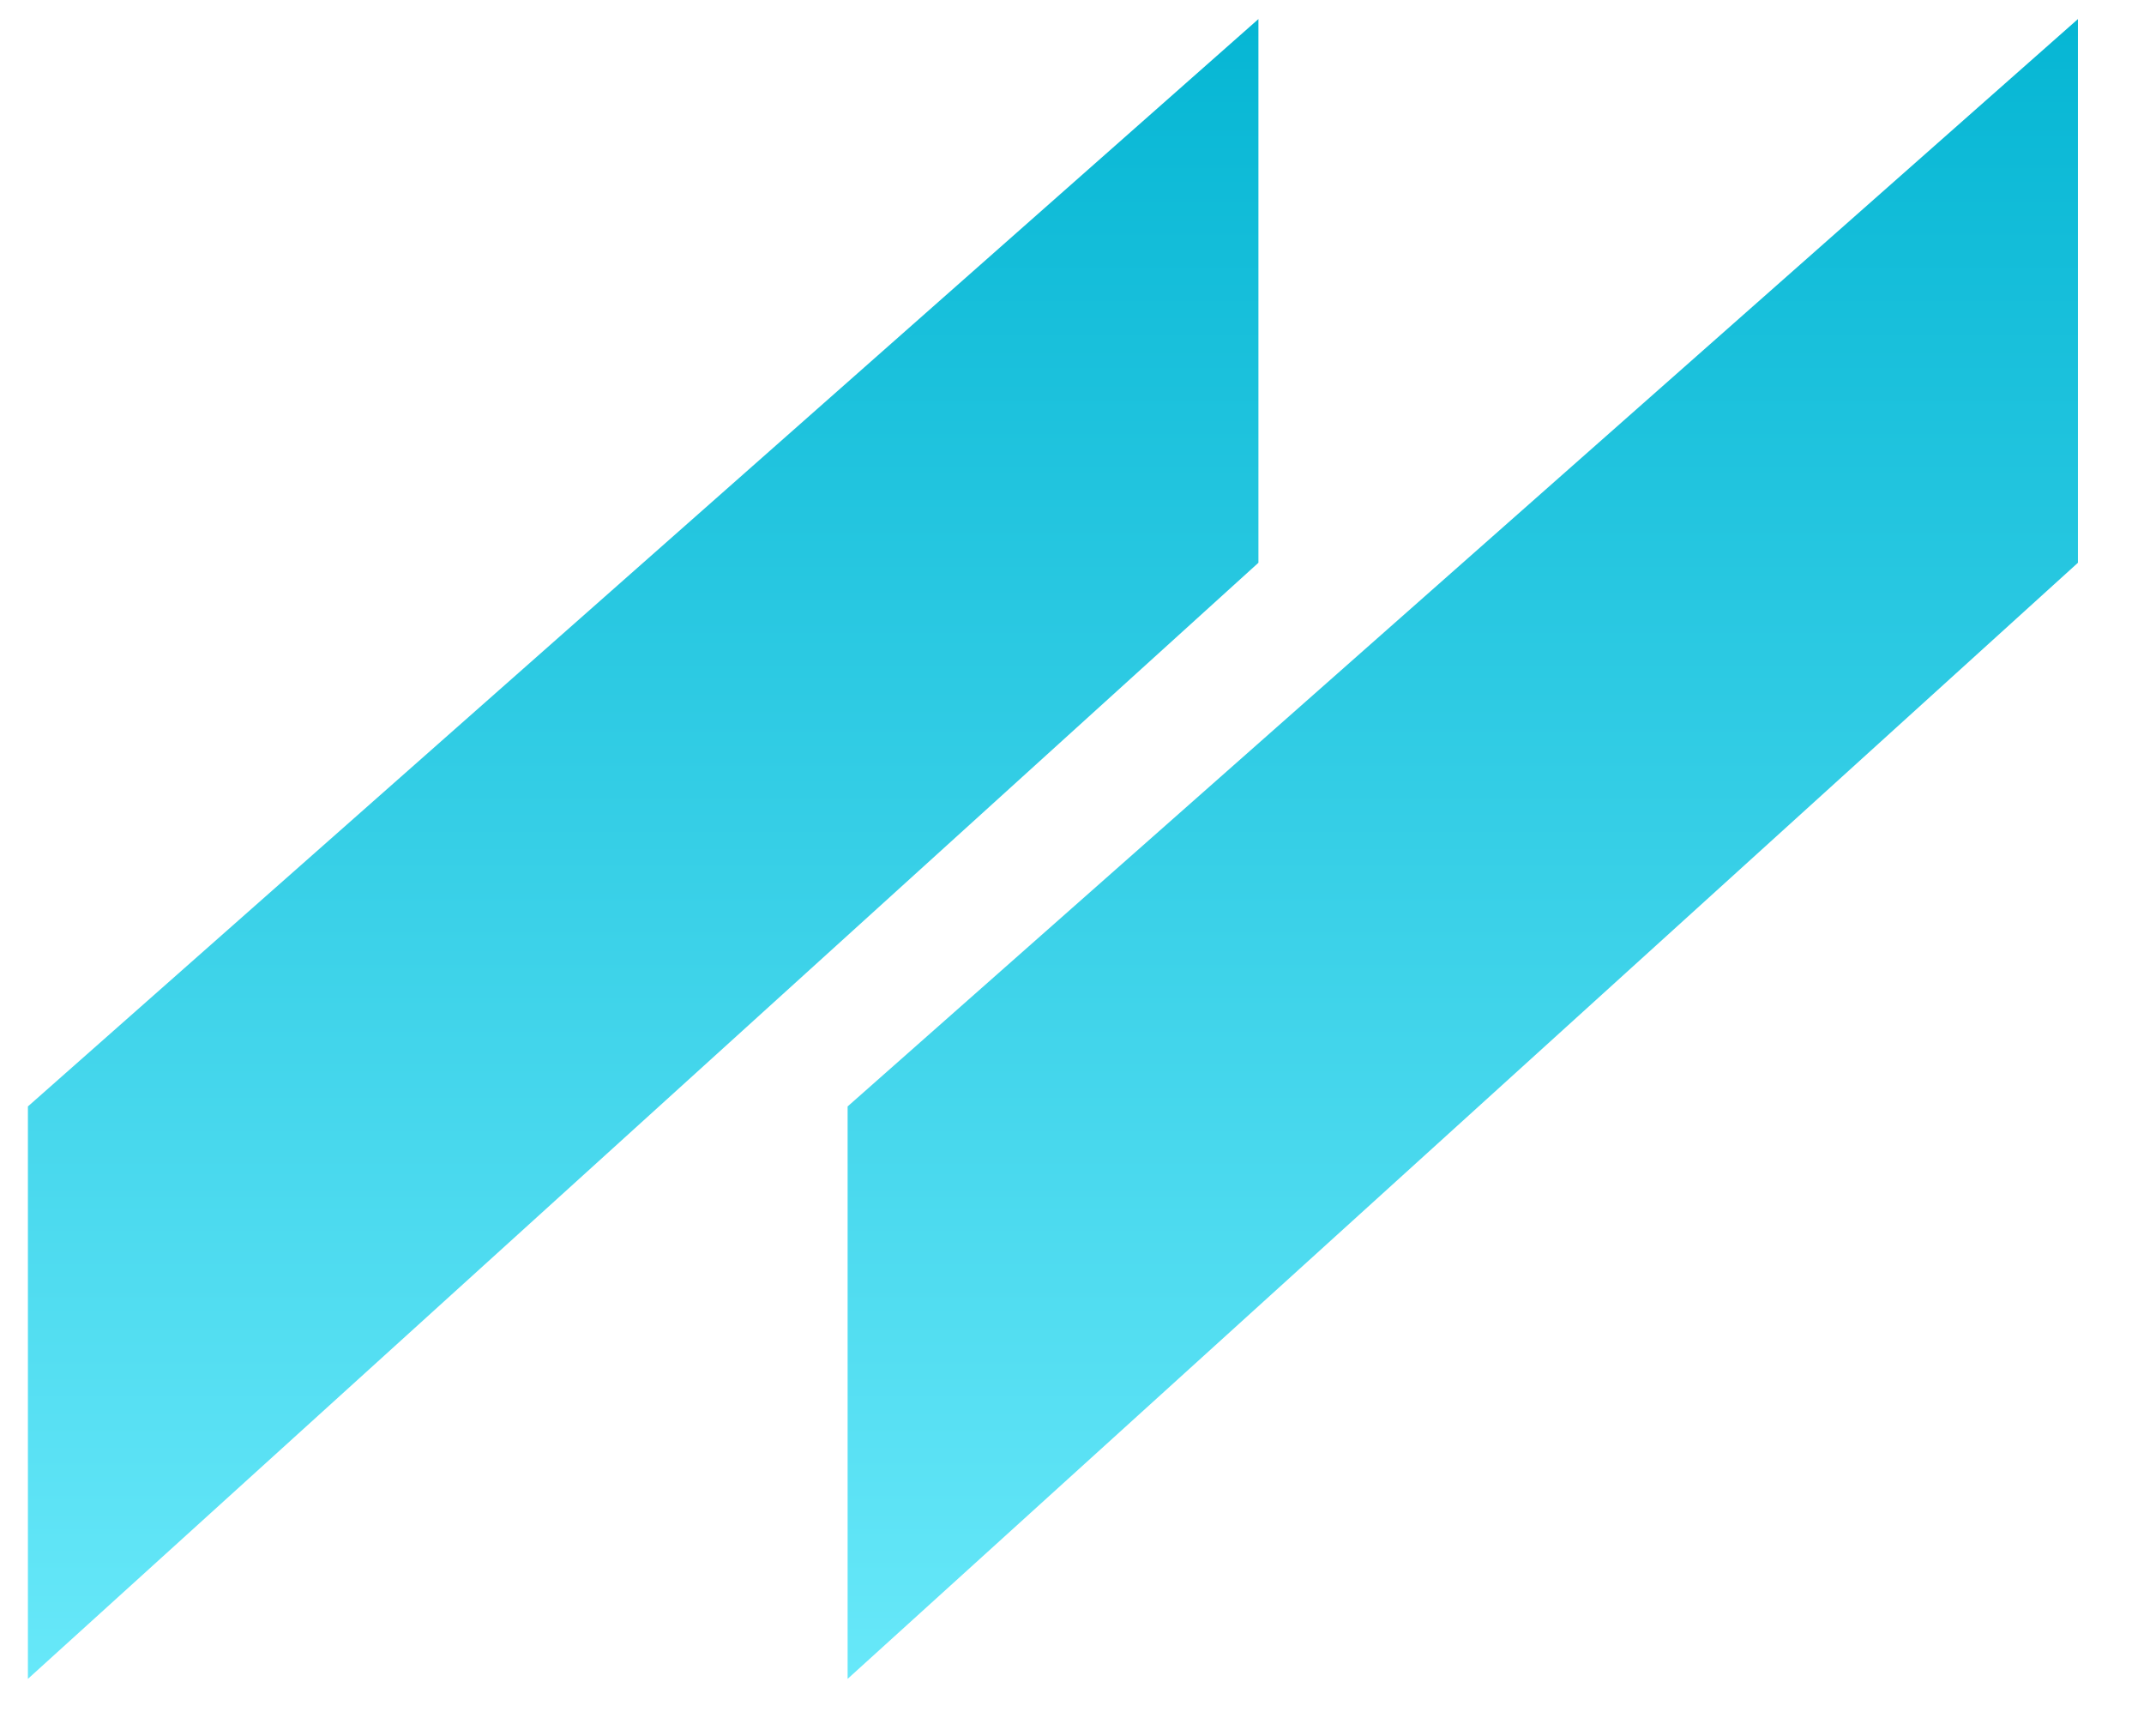
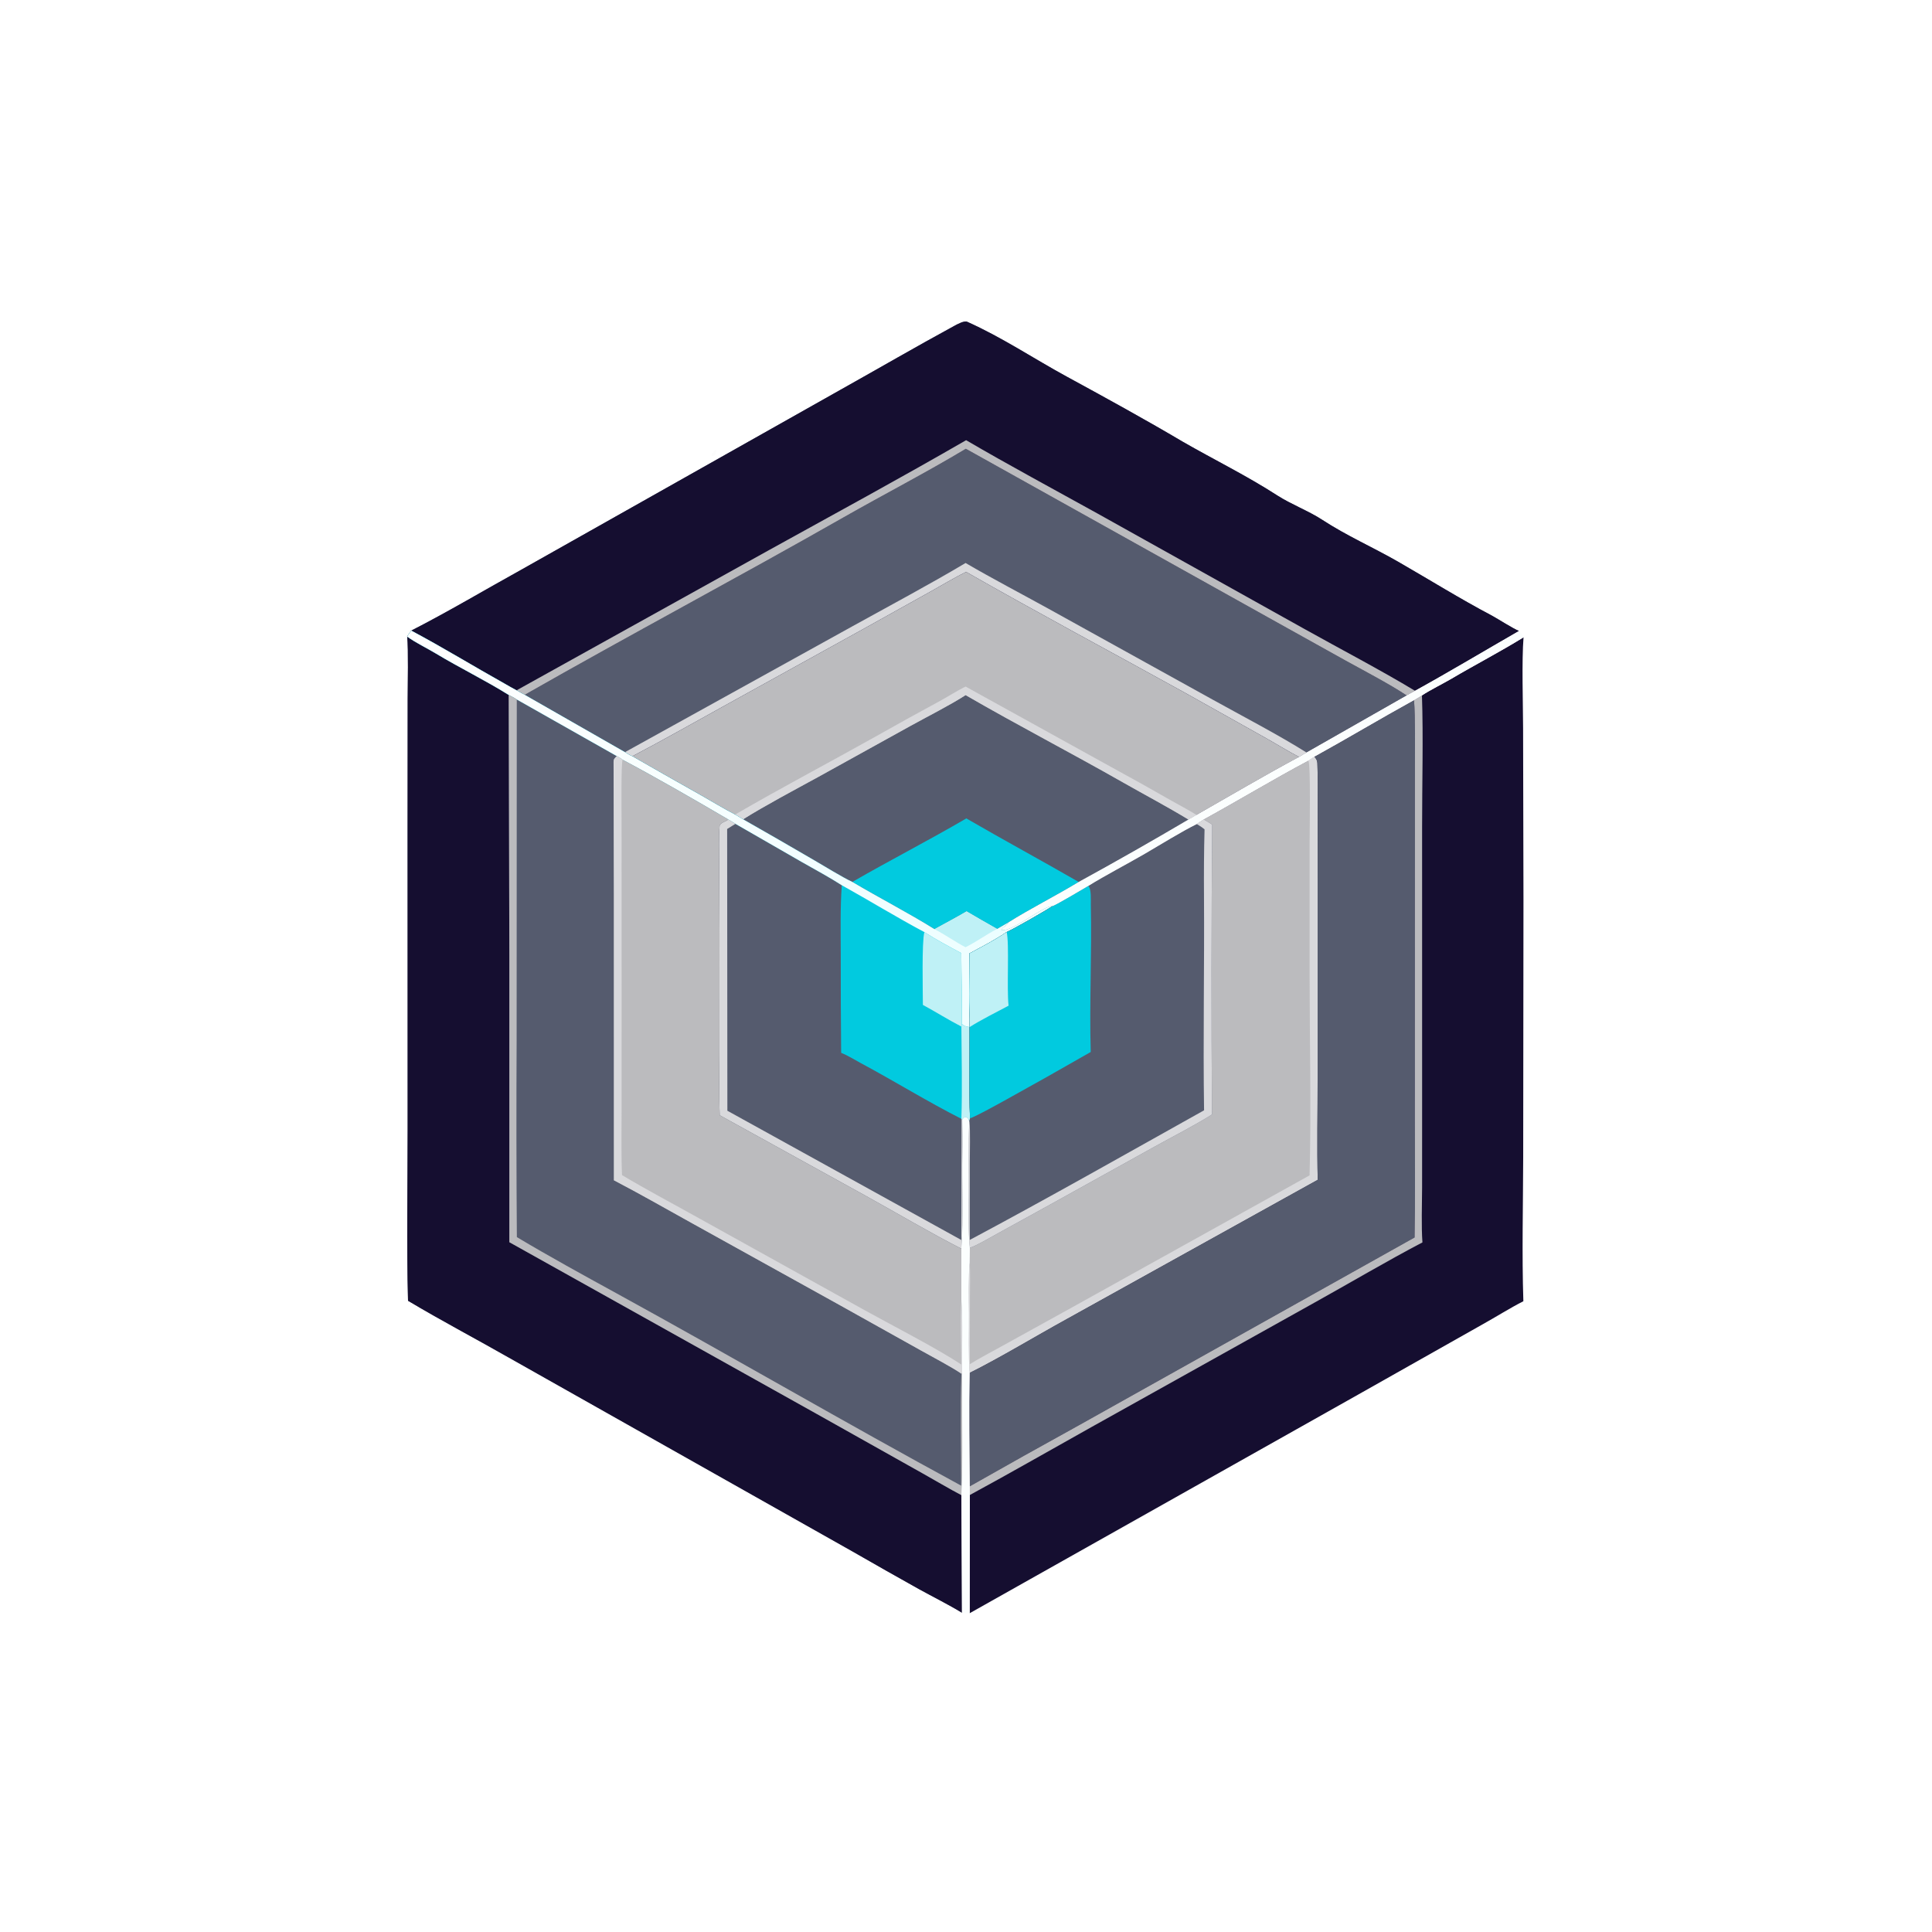
- <svg xmlns="http://www.w3.org/2000/svg" xmlns:xlink="http://www.w3.org/1999/xlink" version="1.1" preserveAspectRatio="xMidYMid meet" viewBox="344.564 330.278 111.737 91.218" width="53.87" height="43.61">
+ <svg xmlns="http://www.w3.org/2000/svg" version="1.1" style="display: block;background-color:transparent;" viewBox="0 0 2048 2048" width="1024" height="1024" preserveAspectRatio="none">
  <defs>
-     <path d="M453.3 331.28L453.3 359.85L388.64 418.5L388.64 388.42L453.3 331.28Z" id="aFZf6T5ED" />
-     <linearGradient id="gradientb2ThqnP5Op" gradientUnits="userSpaceOnUse" x1="420.97" y1="331.28" x2="420.97" y2="418.5">
-       <stop style="stop-color: #06b6d4;stop-opacity: 1" offset="0%" />
-       <stop style="stop-color: #67e8f9;stop-opacity: 1" offset="100%" />
-     </linearGradient>
-     <path d="M410.23 331.28L410.23 359.85L345.56 418.5L345.56 388.42L410.23 331.28Z" id="a9fehgwfM" />
-     <linearGradient id="gradientk1wNV9Ostb" gradientUnits="userSpaceOnUse" x1="377.89" y1="331.28" x2="377.89" y2="418.5">
-       <stop style="stop-color: #06b6d4;stop-opacity: 1" offset="0%" />
-       <stop style="stop-color: #67e8f9;stop-opacity: 1" offset="100%" />
+     <linearGradient id="Gradient1" gradientUnits="userSpaceOnUse" x1="939.275" y1="764.52" x2="587.516" y2="955.263">
+       <stop class="stop0" offset="0" stop-opacity="1" stop-color="rgb(236,254,255)" />
+       <stop class="stop1" offset="1" stop-opacity="1" stop-color="rgb(255,254,254)" />
    </linearGradient>
  </defs>
-   <g>
-     <g>
-       <use xlink:href="#aFZf6T5ED" opacity="1" fill="url(#gradientb2ThqnP5Op)" />
-     </g>
-     <g>
-       <use xlink:href="#a9fehgwfM" opacity="1" fill="url(#gradientk1wNV9Ostb)" />
-     </g>
-   </g>
+   <path transform="translate(0,0)" fill="rgb(85,91,110)" d="M 435.92 668.485 C 474.142 649.013 514.796 624.822 552.663 603.888 L 891.036 413.151 C 931.217 390.661 971.037 367.516 1011.48 345.519 C 1014.71 343.768 1022.02 339.66 1025.34 341.151 C 1062.17 357.6 1095.67 380.113 1130.82 399.254 C 1172.28 421.825 1213.27 444.3 1253.93 468.342 C 1287.16 487.447 1321.66 504.333 1353.89 525.146 C 1368.38 534.508 1387.45 541.757 1401.38 550.881 C 1427.47 567.962 1455.41 580.137 1481.95 595.395 C 1515.15 614.483 1547.85 634.862 1581.8 652.768 C 1588.93 656.703 1603.3 666.002 1610.19 668.855 C 1574.02 689.652 1536.24 712.245 1499.96 732.279 L 1491.12 737.211 L 1384.95 797.682 C 1382.34 799.23 1379.75 800.8 1377.17 802.393 C 1341.19 821.619 1303.94 843.647 1268.34 863.909 L 1259.84 868.785 C 1221.41 891.448 1182.62 913.498 1143.48 934.926 C 1120.25 949.044 1090.98 963.915 1069.29 977.61 C 1066.69 981.959 1063.75 981.932 1061.37 985.839 C 1073.45 988.09 1105.64 959.721 1115.94 960.376 C 1108.4 965.509 1075.28 984.423 1067.11 988.042 C 1054.3 996.753 1041.42 1003.37 1027.76 1010.64 C 1027.77 1025 1027.54 1039.16 1027.39 1053.5 C 1027.27 1065.25 1028.32 1076.87 1027.78 1088.77 C 1027.99 1120.11 1027.19 1154.58 1028.23 1185.46 L 1027.66 1189.05 L 1027.4 1189.01 C 1026.32 1185.26 1027.33 1186.71 1024.49 1184.36 C 1021.12 1184.76 1022.58 1184.09 1020.07 1186.63 C 1020.37 1198.25 1020.57 1210.49 1020.3 1222.11 C 1019.52 1255.53 1021.74 1290.46 1019.08 1323.66 L 1019.15 1377.98 C 1020.82 1400.93 1019.57 1432.21 1019.8 1456.05 C 1019.56 1498.19 1020.99 1543.22 1019.17 1584.91 L 1019.7 1709.56 C 1007.07 1701.77 987.686 1691.98 974.249 1684.57 C 950.774 1671.47 927.382 1658.21 904.076 1644.81 L 541.303 1440.18 C 505.097 1419.51 468.557 1400.36 432.531 1378.86 C 430.943 1320.14 432.14 1256.71 432.131 1197.48 L 432.071 879.237 L 432.164 741.218 C 432.149 726.019 433.058 688.251 431.638 674.767 C 432.976 672.486 434.387 670.63 435.92 668.485 z" />
+   <path transform="translate(0,0)" fill="rgb(21,14,48)" d="M 435.92 668.485 C 474.142 649.013 514.796 624.822 552.663 603.888 L 891.036 413.151 C 931.217 390.661 971.037 367.516 1011.48 345.519 C 1014.71 343.768 1022.02 339.66 1025.34 341.151 C 1062.17 357.6 1095.67 380.113 1130.82 399.254 C 1172.28 421.825 1213.27 444.3 1253.93 468.342 C 1287.16 487.447 1321.66 504.333 1353.89 525.146 C 1368.38 534.508 1387.45 541.757 1401.38 550.881 C 1427.47 567.962 1455.41 580.137 1481.95 595.395 C 1515.15 614.483 1547.85 634.862 1581.8 652.768 C 1588.93 656.703 1603.3 666.002 1610.19 668.855 C 1574.02 689.652 1536.24 712.245 1499.96 732.279 L 1491.12 737.211 L 1384.95 797.682 C 1382.34 799.23 1379.75 800.8 1377.17 802.393 C 1341.19 821.619 1303.94 843.647 1268.34 863.909 L 1259.84 868.785 C 1221.41 891.448 1182.62 913.498 1143.48 934.926 C 1120.25 949.044 1090.98 963.915 1069.29 977.61 L 1056.96 984.735 C 1046.13 978.623 1035.35 972.418 1024.62 966.121 C 1013.63 972.565 1001.88 978.818 990.657 984.97 C 963.335 967.902 931.689 951.636 903.494 934.885 C 893.756 930.459 873.319 917.896 863.258 912.041 C 838.148 897.379 812.952 882.864 787.672 868.499 L 779.238 863.483 C 768.35 857.914 754.252 849.354 743.322 843.168 C 718.882 829.463 694.522 815.615 670.244 801.623 C 667.525 800.584 665.033 798.845 662.498 797.306 L 556.253 736.544 C 554.859 735.985 549.21 732.688 547.569 731.779 C 543.299 729.633 539.11 727.042 534.926 724.703 C 501.855 706.217 469.358 686.274 435.92 668.485 z" />
+   <path transform="translate(0,0)" fill="rgb(187,187,190)" d="M 1024.11 606.179 C 1100.11 649.574 1179.43 691.914 1256.09 734.295 L 1342.35 782.601 C 1352.75 788.426 1367.05 797.239 1377.17 802.393 C 1341.19 821.619 1303.94 843.647 1268.34 863.909 L 1259.84 868.785 C 1221.41 891.448 1182.62 913.498 1143.48 934.926 C 1120.25 949.044 1090.98 963.915 1069.29 977.61 L 1056.96 984.735 C 1046.13 978.623 1035.35 972.418 1024.62 966.121 C 1013.63 972.565 1001.88 978.818 990.657 984.97 C 963.335 967.902 931.689 951.636 903.494 934.885 C 893.756 930.459 873.319 917.896 863.258 912.041 C 838.148 897.379 812.952 882.864 787.672 868.499 L 779.238 863.483 C 768.35 857.914 754.252 849.354 743.322 843.168 C 718.882 829.463 694.522 815.615 670.244 801.623 C 702.525 784.773 734.381 766.553 766.308 748.962 L 914.516 667.052 L 986.3 627.075 C 998.345 620.376 1011.97 612.13 1024.11 606.179 z" />
+   <path transform="translate(0,0)" fill="rgb(85,91,110)" d="M 787.672 868.499 C 811.643 853.527 841.959 837.51 866.916 823.844 L 965.027 769.554 C 982.743 759.752 1007.2 747.432 1023.59 736.831 C 1078.44 768.6 1135.69 798.201 1190.84 829.621 C 1213.55 842.559 1237.59 855.206 1259.84 868.785 C 1221.41 891.448 1182.62 913.498 1143.48 934.926 C 1120.25 949.044 1090.98 963.915 1069.29 977.61 L 1056.96 984.735 C 1046.13 978.623 1035.35 972.418 1024.62 966.121 C 1013.63 972.565 1001.88 978.818 990.657 984.97 C 963.335 967.902 931.689 951.636 903.494 934.885 C 893.756 930.459 873.319 917.896 863.258 912.041 C 838.148 897.379 812.952 882.864 787.672 868.499 z" />
+   <path transform="translate(0,0)" fill="rgb(1,202,223)" d="M 1024.35 867.55 C 1063.64 890.377 1103.92 912.105 1143.48 934.926 C 1120.25 949.044 1090.98 963.915 1069.29 977.61 L 1056.96 984.735 C 1046.13 978.623 1035.35 972.418 1024.62 966.121 C 1013.63 972.565 1001.88 978.818 990.657 984.97 C 963.335 967.902 931.689 951.636 903.494 934.885 C 943.275 911.932 984.671 890.766 1024.35 867.55 z" />
+   <path transform="translate(0,0)" fill="rgb(217,217,220)" d="M 1023.63 727.812 L 1178.2 813.234 C 1199.3 824.722 1220.28 836.439 1241.13 848.384 C 1249.27 853.023 1260.93 859.101 1268.34 863.909 L 1259.84 868.785 C 1237.59 855.206 1213.55 842.559 1190.84 829.621 C 1135.69 798.201 1078.44 768.6 1023.59 736.831 C 1007.2 747.432 982.743 759.752 965.027 769.554 L 866.916 823.844 C 841.959 837.51 811.643 853.527 787.672 868.499 L 779.238 863.483 C 827.525 835.395 878.906 808.393 927.788 780.98 C 950.654 768.068 973.636 755.365 996.734 742.873 C 1003.48 739.182 1017.5 730.506 1023.63 727.812 z" />
+   <path transform="translate(0,0)" fill="rgb(85,91,110)" d="M 556.253 736.544 C 667.808 672.897 782.35 612.168 894.047 548.547 C 936.682 524.262 981.975 500.864 1023.84 475.738 L 1343.78 654.236 L 1428.17 701.225 C 1446.55 711.31 1474.31 725.943 1491.12 737.211 L 1384.95 797.682 C 1382.34 799.23 1379.75 800.8 1377.17 802.393 C 1367.05 797.239 1352.75 788.426 1342.35 782.601 L 1256.09 734.295 C 1179.43 691.914 1100.11 649.574 1024.11 606.179 C 1011.97 612.13 998.345 620.376 986.3 627.075 L 914.516 667.052 L 766.308 748.962 C 734.381 766.553 702.525 784.773 670.244 801.623 C 667.525 800.584 665.033 798.845 662.498 797.306 L 556.253 736.544 z" />
+   <path transform="translate(0,0)" fill="rgb(217,217,220)" d="M 1023.56 596.792 C 1051.44 613.103 1083 629.576 1111.6 645.371 L 1285.74 741.778 C 1315.68 758.387 1356.28 779.606 1384.95 797.682 C 1382.34 799.23 1379.75 800.8 1377.17 802.393 C 1367.05 797.239 1352.75 788.426 1342.35 782.601 L 1256.09 734.295 C 1179.43 691.914 1100.11 649.574 1024.11 606.179 C 1011.97 612.13 998.345 620.376 986.3 627.075 L 914.516 667.052 L 766.308 748.962 C 734.381 766.553 702.525 784.773 670.244 801.623 C 667.525 800.584 665.033 798.845 662.498 797.306 L 903.758 663.804 C 942.665 642.267 985.675 619.377 1023.56 596.792 z" />
+   <path transform="translate(0,0)" fill="rgb(187,187,190)" d="M 1024.12 466.614 C 1069.13 492.946 1117.56 518.914 1163.37 544.333 L 1382.8 666.756 C 1419.87 687.48 1464.16 710.6 1499.96 732.279 L 1491.12 737.211 C 1474.31 725.943 1446.55 711.31 1428.17 701.225 L 1343.78 654.236 L 1023.84 475.738 C 981.975 500.864 936.682 524.262 894.047 548.547 C 782.35 612.168 667.808 672.897 556.253 736.544 C 554.859 735.985 549.21 732.688 547.569 731.779 L 815.445 582.986 C 884.381 544.874 956.048 505.981 1024.12 466.614 z" />
+   <path transform="translate(0,0)" fill="rgb(21,14,48)" d="M 431.638 674.767 C 439.879 680.932 453.072 687.293 462.215 692.815 C 486.638 707.567 515.429 721.684 539.271 736.658 L 539.95 1014.98 L 539.944 1316.77 L 866.221 1499.05 L 977.953 1561.77 C 991.021 1569.05 1006.22 1578.18 1019.17 1584.91 L 1019.7 1709.56 C 1007.07 1701.77 987.686 1691.98 974.249 1684.57 C 950.774 1671.47 927.382 1658.21 904.076 1644.81 L 541.303 1440.18 C 505.097 1419.51 468.557 1400.36 432.531 1378.86 C 430.943 1320.14 432.14 1256.71 432.131 1197.48 L 432.071 879.237 L 432.164 741.218 C 432.149 726.019 433.058 688.251 431.638 674.767 z" />
+   <path transform="translate(0,0)" fill="rgb(85,91,110)" d="M 435.92 668.485 C 469.358 686.274 501.855 706.217 534.926 724.703 C 539.11 727.042 543.299 729.633 547.569 731.779 C 549.21 732.688 554.859 735.985 556.253 736.544 L 662.498 797.306 C 665.033 798.845 667.525 800.584 670.244 801.623 C 694.522 815.615 718.882 829.463 743.322 843.168 C 754.252 849.354 768.35 857.914 779.238 863.483 L 787.672 868.499 C 812.952 882.864 838.148 897.379 863.258 912.041 C 873.319 917.896 893.756 930.459 903.494 934.885 C 931.689 951.636 963.335 967.902 990.657 984.97 C 1001.88 978.818 1013.63 972.565 1024.62 966.121 C 1035.35 972.418 1046.13 978.623 1056.96 984.735 L 1069.29 977.61 C 1066.69 981.959 1063.75 981.932 1061.37 985.839 C 1073.45 988.09 1105.64 959.721 1115.94 960.376 C 1108.4 965.509 1075.28 984.423 1067.11 988.042 C 1054.3 996.753 1041.42 1003.37 1027.76 1010.64 C 1027.77 1025 1027.54 1039.16 1027.39 1053.5 C 1027.27 1065.25 1028.32 1076.87 1027.78 1088.77 C 1027.99 1120.11 1027.19 1154.58 1028.23 1185.46 L 1027.66 1189.05 L 1027.4 1189.01 C 1026.32 1185.26 1027.33 1186.71 1024.49 1184.36 C 1021.12 1184.76 1022.58 1184.09 1020.07 1186.63 C 1020.37 1198.25 1020.57 1210.49 1020.3 1222.11 C 1019.52 1255.53 1021.74 1290.46 1019.08 1323.66 C 987.535 1307.61 949.916 1285.47 918.395 1268 L 762.935 1182.21 C 762.058 1160.92 762.628 1135.26 762.626 1113.74 L 762.686 990.087 L 762.347 913.995 C 762.336 901.756 761.788 886.798 762.871 874.955 C 764.904 871.468 768.538 871.358 772.067 868.694 C 737.799 848.605 695.006 823.899 659.945 805.343 C 658.816 804.179 655.398 802.404 653.811 801.485 L 547.815 741.495 C 545.354 739.674 542.05 738.117 539.271 736.658 C 515.429 721.684 486.638 707.567 462.215 692.815 C 453.072 687.293 439.879 680.932 431.638 674.767 C 432.976 672.486 434.387 670.63 435.92 668.485 z" />
+   <path transform="translate(0,0)" fill="rgb(1,202,223)" d="M 435.92 668.485 C 469.358 686.274 501.855 706.217 534.926 724.703 C 539.11 727.042 543.299 729.633 547.569 731.779 C 549.21 732.688 554.859 735.985 556.253 736.544 L 662.498 797.306 C 665.033 798.845 667.525 800.584 670.244 801.623 C 694.522 815.615 718.882 829.463 743.322 843.168 C 754.252 849.354 768.35 857.914 779.238 863.483 L 787.672 868.499 C 812.952 882.864 838.148 897.379 863.258 912.041 C 873.319 917.896 893.756 930.459 903.494 934.885 C 931.689 951.636 963.335 967.902 990.657 984.97 C 1001.88 978.818 1013.63 972.565 1024.62 966.121 C 1035.35 972.418 1046.13 978.623 1056.96 984.735 L 1069.29 977.61 C 1066.69 981.959 1063.75 981.932 1061.37 985.839 C 1073.45 988.09 1105.64 959.721 1115.94 960.376 C 1108.4 965.509 1075.28 984.423 1067.11 988.042 C 1054.3 996.753 1041.42 1003.37 1027.76 1010.64 C 1027.77 1025 1027.54 1039.16 1027.39 1053.5 C 1027.27 1065.25 1028.32 1076.87 1027.78 1088.77 C 1027.99 1120.11 1027.19 1154.58 1028.23 1185.46 L 1027.66 1189.05 L 1027.4 1189.01 C 1026.32 1185.26 1027.33 1186.71 1024.49 1184.36 C 1021.12 1184.76 1022.58 1184.09 1020.07 1186.63 L 1019.3 1186.66 L 1019.11 1186 C 983.175 1167.77 948.171 1146.06 912.623 1127.01 C 905.636 1123.27 899.037 1119.01 891.665 1116.03 C 891.327 1081.57 891.187 1047.11 891.245 1012.64 C 891.2 988.372 890.592 962.468 892.335 938.389 C 879.411 930.041 863.404 921.463 849.816 913.699 L 779.611 873.31 C 776.9 871.466 774.929 870.302 772.067 868.694 C 737.799 848.605 695.006 823.899 659.945 805.343 C 658.816 804.179 655.398 802.404 653.811 801.485 L 547.815 741.495 C 545.354 739.674 542.05 738.117 539.271 736.658 C 515.429 721.684 486.638 707.567 462.215 692.815 C 453.072 687.293 439.879 680.932 431.638 674.767 C 432.976 672.486 434.387 670.63 435.92 668.485 z" />
+   <path transform="translate(0,0)" fill="url(#Gradient1)" d="M 435.92 668.485 C 469.358 686.274 501.855 706.217 534.926 724.703 C 539.11 727.042 543.299 729.633 547.569 731.779 C 549.21 732.688 554.859 735.985 556.253 736.544 L 662.498 797.306 C 665.033 798.845 667.525 800.584 670.244 801.623 C 694.522 815.615 718.882 829.463 743.322 843.168 C 754.252 849.354 768.35 857.914 779.238 863.483 L 787.672 868.499 C 812.952 882.864 838.148 897.379 863.258 912.041 C 873.319 917.896 893.756 930.459 903.494 934.885 C 931.689 951.636 963.335 967.902 990.657 984.97 C 1001.88 978.818 1013.63 972.565 1024.62 966.121 C 1035.35 972.418 1046.13 978.623 1056.96 984.735 L 1069.29 977.61 C 1066.69 981.959 1063.75 981.932 1061.37 985.839 C 1073.45 988.09 1105.64 959.721 1115.94 960.376 C 1108.4 965.509 1075.28 984.423 1067.11 988.042 C 1054.3 996.753 1041.42 1003.37 1027.76 1010.64 C 1027.77 1025 1027.54 1039.16 1027.39 1053.5 C 1027.27 1065.25 1028.32 1076.87 1027.78 1088.77 C 1023.36 1087.98 1023.17 1087.98 1019.52 1085.5 C 1019.97 1060.73 1019.12 1035.25 1019.02 1010.35 C 1005.3 1002.94 993.162 996.572 979.874 988.072 C 951.059 972.739 921.152 954.432 892.335 938.389 C 879.411 930.041 863.404 921.463 849.816 913.699 L 779.611 873.31 C 776.9 871.466 774.929 870.302 772.067 868.694 C 737.799 848.605 695.006 823.899 659.945 805.343 C 658.816 804.179 655.398 802.404 653.811 801.485 L 547.815 741.495 C 545.354 739.674 542.05 738.117 539.271 736.658 C 515.429 721.684 486.638 707.567 462.215 692.815 C 453.072 687.293 439.879 680.932 431.638 674.767 C 432.976 672.486 434.387 670.63 435.92 668.485 z" />
+   <path transform="translate(0,0)" fill="rgb(191,241,246)" d="M 1024.62 966.121 C 1035.35 972.418 1046.13 978.623 1056.96 984.735 C 1045.44 990.637 1035.15 998.294 1023.5 1004.1 C 1013.1 998.771 1002.5 991.117 990.657 984.97 C 1001.88 978.818 1013.63 972.565 1024.62 966.121 z" />
+   <path transform="translate(0,0)" fill="rgb(191,241,246)" d="M 979.874 988.072 C 993.162 996.572 1005.3 1002.94 1019.02 1010.35 C 1019.12 1035.25 1019.97 1060.73 1019.52 1085.5 L 1019.12 1088.2 C 1006.55 1081.79 991.419 1072.35 978.296 1065.24 C 978.248 1051.05 977.036 998.462 979.874 988.072 z" />
+   <path transform="translate(0,0)" fill="rgb(191,241,246)" d="M 1019.52 1085.5 C 1023.17 1087.98 1023.36 1087.98 1027.78 1088.77 C 1027.99 1120.11 1027.19 1154.58 1028.23 1185.46 L 1027.66 1189.05 L 1027.4 1189.01 C 1026.32 1185.26 1027.33 1186.71 1024.49 1184.36 C 1021.12 1184.76 1022.58 1184.09 1020.07 1186.63 L 1019.3 1186.66 L 1019.11 1186 C 1020.12 1155.37 1019.34 1119.07 1019.12 1088.2 L 1019.52 1085.5 z" />
+   <path transform="translate(0,0)" fill="rgb(217,217,220)" d="M 772.067 868.694 C 774.929 870.302 776.9 871.466 779.611 873.31 L 770.81 878.774 L 771.043 1177.43 L 1019.06 1314.45 L 1019.3 1186.66 L 1020.07 1186.63 C 1020.37 1198.25 1020.57 1210.49 1020.3 1222.11 C 1019.52 1255.53 1021.74 1290.46 1019.08 1323.66 C 987.535 1307.61 949.916 1285.47 918.395 1268 L 762.935 1182.21 C 762.058 1160.92 762.628 1135.26 762.626 1113.74 L 762.686 990.087 L 762.347 913.995 C 762.336 901.756 761.788 886.798 762.871 874.955 C 764.904 871.468 768.538 871.358 772.067 868.694 z" />
+   <path transform="translate(0,0)" fill="rgb(187,187,190)" d="M 653.811 801.485 C 655.398 802.404 658.816 804.179 659.945 805.343 C 695.006 823.899 737.799 848.605 772.067 868.694 C 768.538 871.358 764.904 871.468 762.871 874.955 C 761.788 886.798 762.336 901.756 762.347 913.995 L 762.686 990.087 L 762.626 1113.74 C 762.628 1135.26 762.058 1160.92 762.935 1182.21 L 918.395 1268 C 949.916 1285.47 987.535 1307.61 1019.08 1323.66 L 1019.15 1377.98 C 1020.82 1400.93 1019.57 1432.21 1019.8 1456.05 L 1019.13 1456.18 C 1010.35 1449.88 986.816 1437.45 976.425 1431.62 L 889.114 1382.86 L 734.4 1297.09 C 706.885 1281.88 678.616 1265.62 650.823 1251.17 L 650.798 947.052 L 650.58 853.988 C 650.516 838.767 650.421 823.255 650.419 808.012 C 650.419 804.398 651.568 803.96 653.811 801.485 z" />
+   <path transform="translate(0,0)" fill="rgb(217,217,220)" d="M 653.811 801.485 C 655.398 802.404 658.816 804.179 659.945 805.343 C 658.306 810.245 658.902 860.18 658.89 868.651 L 658.952 1042.88 L 658.933 1173.8 C 658.941 1196.84 658.416 1222.82 659.354 1245.68 C 686.147 1261.63 714.619 1276.69 741.958 1291.95 L 916.629 1388.9 C 945.686 1405 992.676 1429.04 1019.01 1446.44 C 1018.9 1427.75 1017.74 1395.81 1019.15 1377.98 C 1020.82 1400.93 1019.57 1432.21 1019.8 1456.05 L 1019.13 1456.18 C 1010.35 1449.88 986.816 1437.45 976.425 1431.62 L 889.114 1382.86 L 734.4 1297.09 C 706.885 1281.88 678.616 1265.62 650.823 1251.17 L 650.798 947.052 L 650.58 853.988 C 650.516 838.767 650.421 823.255 650.419 808.012 C 650.419 804.398 651.568 803.96 653.811 801.485 z" />
+   <path transform="translate(0,0)" fill="rgb(187,187,190)" d="M 539.271 736.658 C 542.05 738.117 545.354 739.674 547.815 741.495 L 547.659 1102.55 C 547.295 1172.17 547.376 1241.79 547.902 1311.4 C 582.598 1332.11 618.221 1351.61 653.646 1371.04 C 775.771 1438.03 896.453 1508.48 1018.88 1574.84 C 1018.91 1536.86 1017.8 1493.68 1019.13 1456.18 L 1019.8 1456.05 C 1019.56 1498.19 1020.99 1543.22 1019.17 1584.91 C 1006.22 1578.18 991.021 1569.05 977.953 1561.77 L 866.221 1499.05 L 539.944 1316.77 L 539.95 1014.98 L 539.271 736.658 z" />
+   <path transform="translate(0,0)" fill="rgb(21,14,48)" d="M 1615.02 675.555 C 1613.02 700.159 1614.45 745.8 1614.54 771.796 L 1614.94 953.687 L 1614.65 1226.85 C 1614.53 1276.58 1613.2 1330.07 1614.83 1379.36 C 1601.45 1386.13 1585.2 1396.31 1571.57 1403.88 L 1440.44 1477.91 L 1027.87 1710.09 L 1028.02 1584.79 L 1027.96 1575.58 C 1027.74 1536.21 1027.13 1494.53 1027.85 1455.27 C 1026.33 1437.05 1027.25 1410.29 1027.06 1391.55 C 1026.92 1378.13 1026.46 1350.99 1027.87 1338.63 L 1028.02 1322.74 C 1026.2 1307.3 1026.76 1279.44 1026.87 1262.96 C 1027.02 1239.32 1026.3 1212.4 1027.4 1189.01 L 1027.66 1189.05 L 1028.23 1185.46 C 1027.19 1154.58 1027.99 1120.11 1027.78 1088.77 C 1028.32 1076.87 1027.27 1065.25 1027.39 1053.5 C 1027.54 1039.16 1027.77 1025 1027.76 1010.64 C 1041.42 1003.37 1054.3 996.753 1067.11 988.042 C 1075.28 984.423 1108.4 965.509 1115.94 960.376 C 1121.19 958.38 1147.2 942.807 1153.71 939.04 C 1172.13 927.651 1194.64 916.008 1213.64 904.96 C 1229.92 895.491 1252.26 881.582 1268.65 873.508 C 1270.73 871.801 1273.6 870.099 1275.94 868.59 C 1312.9 848.313 1350.08 825.846 1386.99 806.218 C 1388.69 804.859 1391.37 803.313 1393.28 802.112 C 1428.7 782.559 1463.52 761.682 1498.91 742.172 L 1507.33 737.149 C 1515.77 731.529 1529.74 724.673 1538.89 719.274 C 1563.67 704.638 1590.66 690.648 1615.02 675.555 z" />
+   <path transform="translate(0,0)" fill="rgb(187,187,190)" d="M 1386.99 806.218 C 1388.69 804.859 1391.37 803.313 1393.28 802.112 C 1395.1 804.401 1396.24 805.806 1396.39 808.825 C 1397.11 823.326 1396.86 838.322 1396.85 852.833 L 1396.74 933.594 L 1396.74 1143.61 C 1396.75 1177.89 1395.82 1216.63 1396.86 1250.6 L 1130.72 1398.27 C 1099.08 1415.64 1059.26 1439.72 1027.85 1455.27 C 1026.33 1437.05 1027.25 1410.29 1027.06 1391.55 C 1026.92 1378.13 1026.46 1350.99 1027.87 1338.63 L 1028.02 1322.74 C 1026.2 1307.3 1026.76 1279.44 1026.87 1262.96 C 1027.02 1239.32 1026.3 1212.4 1027.4 1189.01 L 1027.66 1189.05 L 1028.23 1185.46 C 1027.19 1154.58 1027.99 1120.11 1027.78 1088.77 C 1028.32 1076.87 1027.27 1065.25 1027.39 1053.5 C 1027.54 1039.16 1027.77 1025 1027.76 1010.64 C 1041.42 1003.37 1054.3 996.753 1067.11 988.042 C 1075.28 984.423 1108.4 965.509 1115.94 960.376 C 1121.19 958.38 1147.2 942.807 1153.71 939.04 C 1172.13 927.651 1194.64 916.008 1213.64 904.96 C 1229.92 895.491 1252.26 881.582 1268.65 873.508 C 1270.73 871.801 1273.6 870.099 1275.94 868.59 C 1312.9 848.313 1350.08 825.846 1386.99 806.218 z" />
+   <path transform="translate(0,0)" fill="rgb(85,91,110)" d="M 1268.65 873.508 C 1270.73 871.801 1273.6 870.099 1275.94 868.59 C 1278.65 870.23 1282.43 872.348 1284.97 874.068 C 1284.13 976.509 1284.06 1078.95 1284.75 1181.4 C 1268.42 1191.91 1242.36 1205.26 1224.6 1215.12 L 1112.37 1277.37 L 1057.72 1307.44 C 1050.4 1311.47 1035.05 1320.56 1028.02 1322.74 C 1026.2 1307.3 1026.76 1279.44 1026.87 1262.96 C 1027.02 1239.32 1026.3 1212.4 1027.4 1189.01 L 1027.66 1189.05 L 1028.23 1185.46 C 1027.19 1154.58 1027.99 1120.11 1027.78 1088.77 C 1028.32 1076.87 1027.27 1065.25 1027.39 1053.5 C 1027.54 1039.16 1027.77 1025 1027.76 1010.64 C 1041.42 1003.37 1054.3 996.753 1067.11 988.042 C 1075.28 984.423 1108.4 965.509 1115.94 960.376 C 1121.19 958.38 1147.2 942.807 1153.71 939.04 C 1172.13 927.651 1194.64 916.008 1213.64 904.96 C 1229.92 895.491 1252.26 881.582 1268.65 873.508 z" />
+   <path transform="translate(0,0)" fill="rgb(1,202,223)" d="M 1153.71 939.04 C 1157.11 942.864 1156.18 953.84 1156.3 959.181 C 1157.46 1010.85 1154.7 1063.59 1156.22 1115.15 C 1125.35 1132.89 1094.32 1150.37 1063.15 1167.58 C 1057.01 1170.94 1033.4 1184.04 1028.23 1185.46 C 1027.19 1154.58 1027.99 1120.11 1027.78 1088.77 C 1028.32 1076.87 1027.27 1065.25 1027.39 1053.5 C 1027.54 1039.16 1027.77 1025 1027.76 1010.64 C 1041.42 1003.37 1054.3 996.753 1067.11 988.042 C 1075.28 984.423 1108.4 965.509 1115.94 960.376 C 1121.19 958.38 1147.2 942.807 1153.71 939.04 z" />
+   <path transform="translate(0,0)" fill="rgb(191,241,246)" d="M 1027.76 1010.64 C 1041.42 1003.37 1054.3 996.753 1067.11 988.042 C 1070.09 1000.28 1067.04 1047.57 1069.13 1066.07 C 1056.91 1072.58 1039.36 1081.39 1027.78 1088.77 C 1028.32 1076.87 1027.27 1065.25 1027.39 1053.5 C 1027.54 1039.16 1027.77 1025 1027.76 1010.64 z" />
+   <path transform="translate(0,0)" fill="rgb(217,217,220)" d="M 1268.65 873.508 C 1270.73 871.801 1273.6 870.099 1275.94 868.59 C 1278.65 870.23 1282.43 872.348 1284.97 874.068 C 1284.13 976.509 1284.06 1078.95 1284.75 1181.4 C 1268.42 1191.91 1242.36 1205.26 1224.6 1215.12 L 1112.37 1277.37 L 1057.72 1307.44 C 1050.4 1311.47 1035.05 1320.56 1028.02 1322.74 C 1026.2 1307.3 1026.76 1279.44 1026.87 1262.96 C 1027.02 1239.32 1026.3 1212.4 1027.4 1189.01 L 1027.66 1189.05 C 1028.67 1198.12 1028.04 1222.17 1028.02 1232.08 L 1027.98 1314.39 C 1110.01 1270.66 1195.11 1222.38 1276.36 1176.97 C 1275.23 1101.24 1276.8 1025.09 1276.28 949.32 C 1276.12 926.084 1276.24 902.379 1276.87 879.169 C 1273.92 876.699 1271.94 875.546 1268.65 873.508 z" />
+   <path transform="translate(0,0)" fill="rgb(217,217,220)" d="M 1386.99 806.218 C 1388.69 804.859 1391.37 803.313 1393.28 802.112 C 1395.1 804.401 1396.24 805.806 1396.39 808.825 C 1397.11 823.326 1396.86 838.322 1396.85 852.833 L 1396.74 933.594 L 1396.74 1143.61 C 1396.75 1177.89 1395.82 1216.63 1396.86 1250.6 L 1130.72 1398.27 C 1099.08 1415.64 1059.26 1439.72 1027.85 1455.27 C 1026.33 1437.05 1027.25 1410.29 1027.06 1391.55 C 1026.92 1378.13 1026.46 1350.99 1027.87 1338.63 C 1028.7 1348.06 1028.18 1366.17 1028.16 1376.28 L 1028.03 1446.09 C 1038.28 1439.69 1052.06 1432.54 1062.8 1426.57 L 1136.67 1385.76 L 1388.2 1245.96 C 1390.04 1178.11 1388.25 1102.29 1388.23 1033.77 L 1388.24 892.983 C 1388.27 881.027 1389.48 810.612 1386.99 806.218 z" />
+   <path transform="translate(0,0)" fill="rgb(85,91,110)" d="M 1498.91 742.172 C 1500.47 760.912 1499.83 792.813 1499.89 812.404 L 1499.85 951.375 L 1499.82 1188.05 C 1499.78 1228.84 1500.32 1271.15 1499.53 1311.77 L 1143.49 1510.95 C 1104.84 1532.24 1066.33 1553.78 1027.96 1575.58 C 1027.74 1536.21 1027.13 1494.53 1027.85 1455.27 C 1059.26 1439.72 1099.08 1415.64 1130.72 1398.27 L 1396.86 1250.6 C 1395.82 1216.63 1396.75 1177.89 1396.74 1143.61 L 1396.74 933.594 L 1396.85 852.833 C 1396.86 838.322 1397.11 823.326 1396.39 808.825 C 1396.24 805.806 1395.1 804.401 1393.28 802.112 C 1428.7 782.559 1463.52 761.682 1498.91 742.172 z" />
+   <path transform="translate(0,0)" fill="rgb(187,187,190)" d="M 1498.91 742.172 L 1507.33 737.149 C 1508.83 781.365 1507.46 831.821 1507.49 876.602 L 1507.51 1166 L 1507.48 1258.83 C 1507.41 1276.39 1506.56 1299.94 1507.85 1317 C 1470.02 1336.84 1431.06 1359.9 1393.49 1380.79 L 1157.1 1512.69 C 1114.44 1536.55 1070.94 1561.53 1028.02 1584.79 L 1027.96 1575.58 C 1066.33 1553.78 1104.84 1532.24 1143.49 1510.95 L 1499.53 1311.77 C 1500.32 1271.15 1499.78 1228.84 1499.82 1188.05 L 1499.85 951.375 L 1499.89 812.404 C 1499.83 792.813 1500.47 760.912 1498.91 742.172 z" />
+   <path transform="translate(0,0)" fill="rgb(251,254,254)" d="M 1610.19 668.855 C 1613.35 671.612 1613.77 671.728 1615.02 675.555 C 1590.66 690.648 1563.67 704.638 1538.89 719.274 C 1529.74 724.673 1515.77 731.529 1507.33 737.149 L 1498.91 742.172 C 1463.52 761.682 1428.7 782.559 1393.28 802.112 C 1391.37 803.313 1388.69 804.859 1386.99 806.218 C 1350.08 825.846 1312.9 848.313 1275.94 868.59 C 1273.6 870.099 1270.73 871.801 1268.65 873.508 C 1252.26 881.582 1229.92 895.491 1213.64 904.96 C 1194.64 916.008 1172.13 927.651 1153.71 939.04 C 1147.2 942.807 1121.19 958.38 1115.94 960.376 C 1105.64 959.721 1073.45 988.09 1061.37 985.839 C 1063.75 981.932 1066.69 981.959 1069.29 977.61 C 1090.98 963.915 1120.25 949.044 1143.48 934.926 C 1182.62 913.498 1221.41 891.448 1259.84 868.785 L 1268.34 863.909 C 1303.94 843.647 1341.19 821.619 1377.17 802.393 C 1379.75 800.8 1382.34 799.23 1384.95 797.682 L 1491.12 737.211 L 1499.96 732.279 C 1536.24 712.245 1574.02 689.652 1610.19 668.855 z" />
+   <path transform="translate(0,0)" fill="rgb(251,254,254)" d="M 1020.07 1186.63 C 1022.58 1184.09 1021.12 1184.76 1024.49 1184.36 C 1027.33 1186.71 1026.32 1185.26 1027.4 1189.01 C 1026.3 1212.4 1027.02 1239.32 1026.87 1262.96 C 1026.76 1279.44 1026.2 1307.3 1028.02 1322.74 L 1027.87 1338.63 C 1026.46 1350.99 1026.92 1378.13 1027.06 1391.55 C 1027.25 1410.29 1026.33 1437.05 1027.85 1455.27 C 1027.13 1494.53 1027.74 1536.21 1027.96 1575.58 L 1028.02 1584.79 L 1027.87 1710.09 C 1024.95 1710.33 1022.59 1709.91 1019.7 1709.56 L 1019.17 1584.91 C 1020.99 1543.22 1019.56 1498.19 1019.8 1456.05 C 1019.57 1432.21 1020.82 1400.93 1019.15 1377.98 L 1019.08 1323.66 C 1021.74 1290.46 1019.52 1255.53 1020.3 1222.11 C 1020.57 1210.49 1020.37 1198.25 1020.07 1186.63 z" />
+   <path transform="translate(0,0)" fill="rgb(2,2,2)" fill-opacity="0.012" d="M 759.435 475.991 C 759.299 479.425 759.01 479.624 757.726 482.721 L 756.003 483.348 L 753.908 483.077 C 754.237 480.354 757.1 478.365 759.435 475.991 z" />
</svg>
